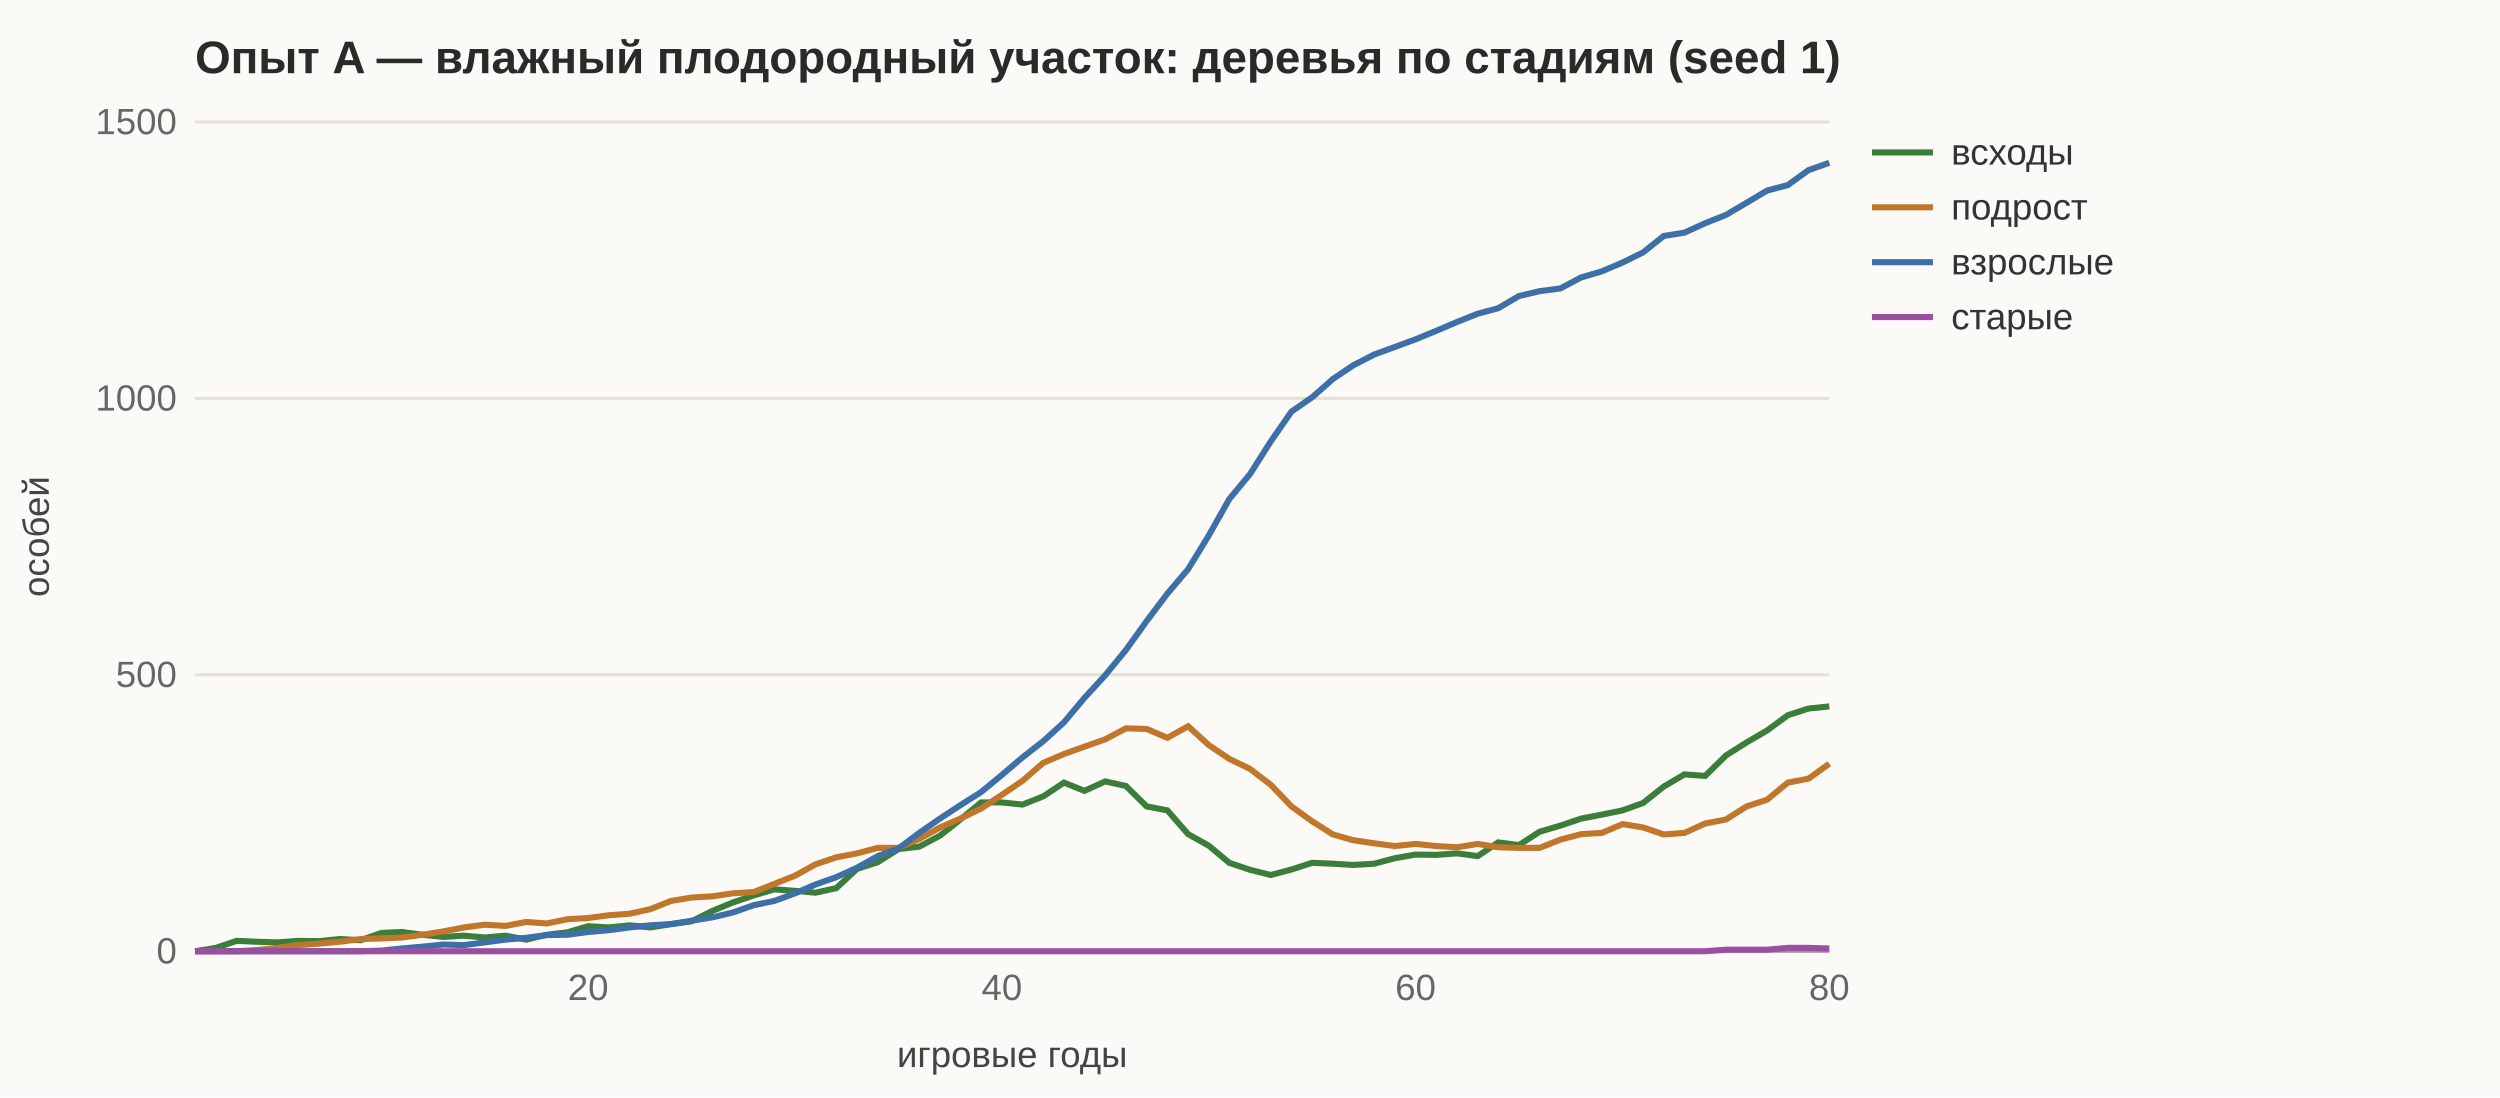
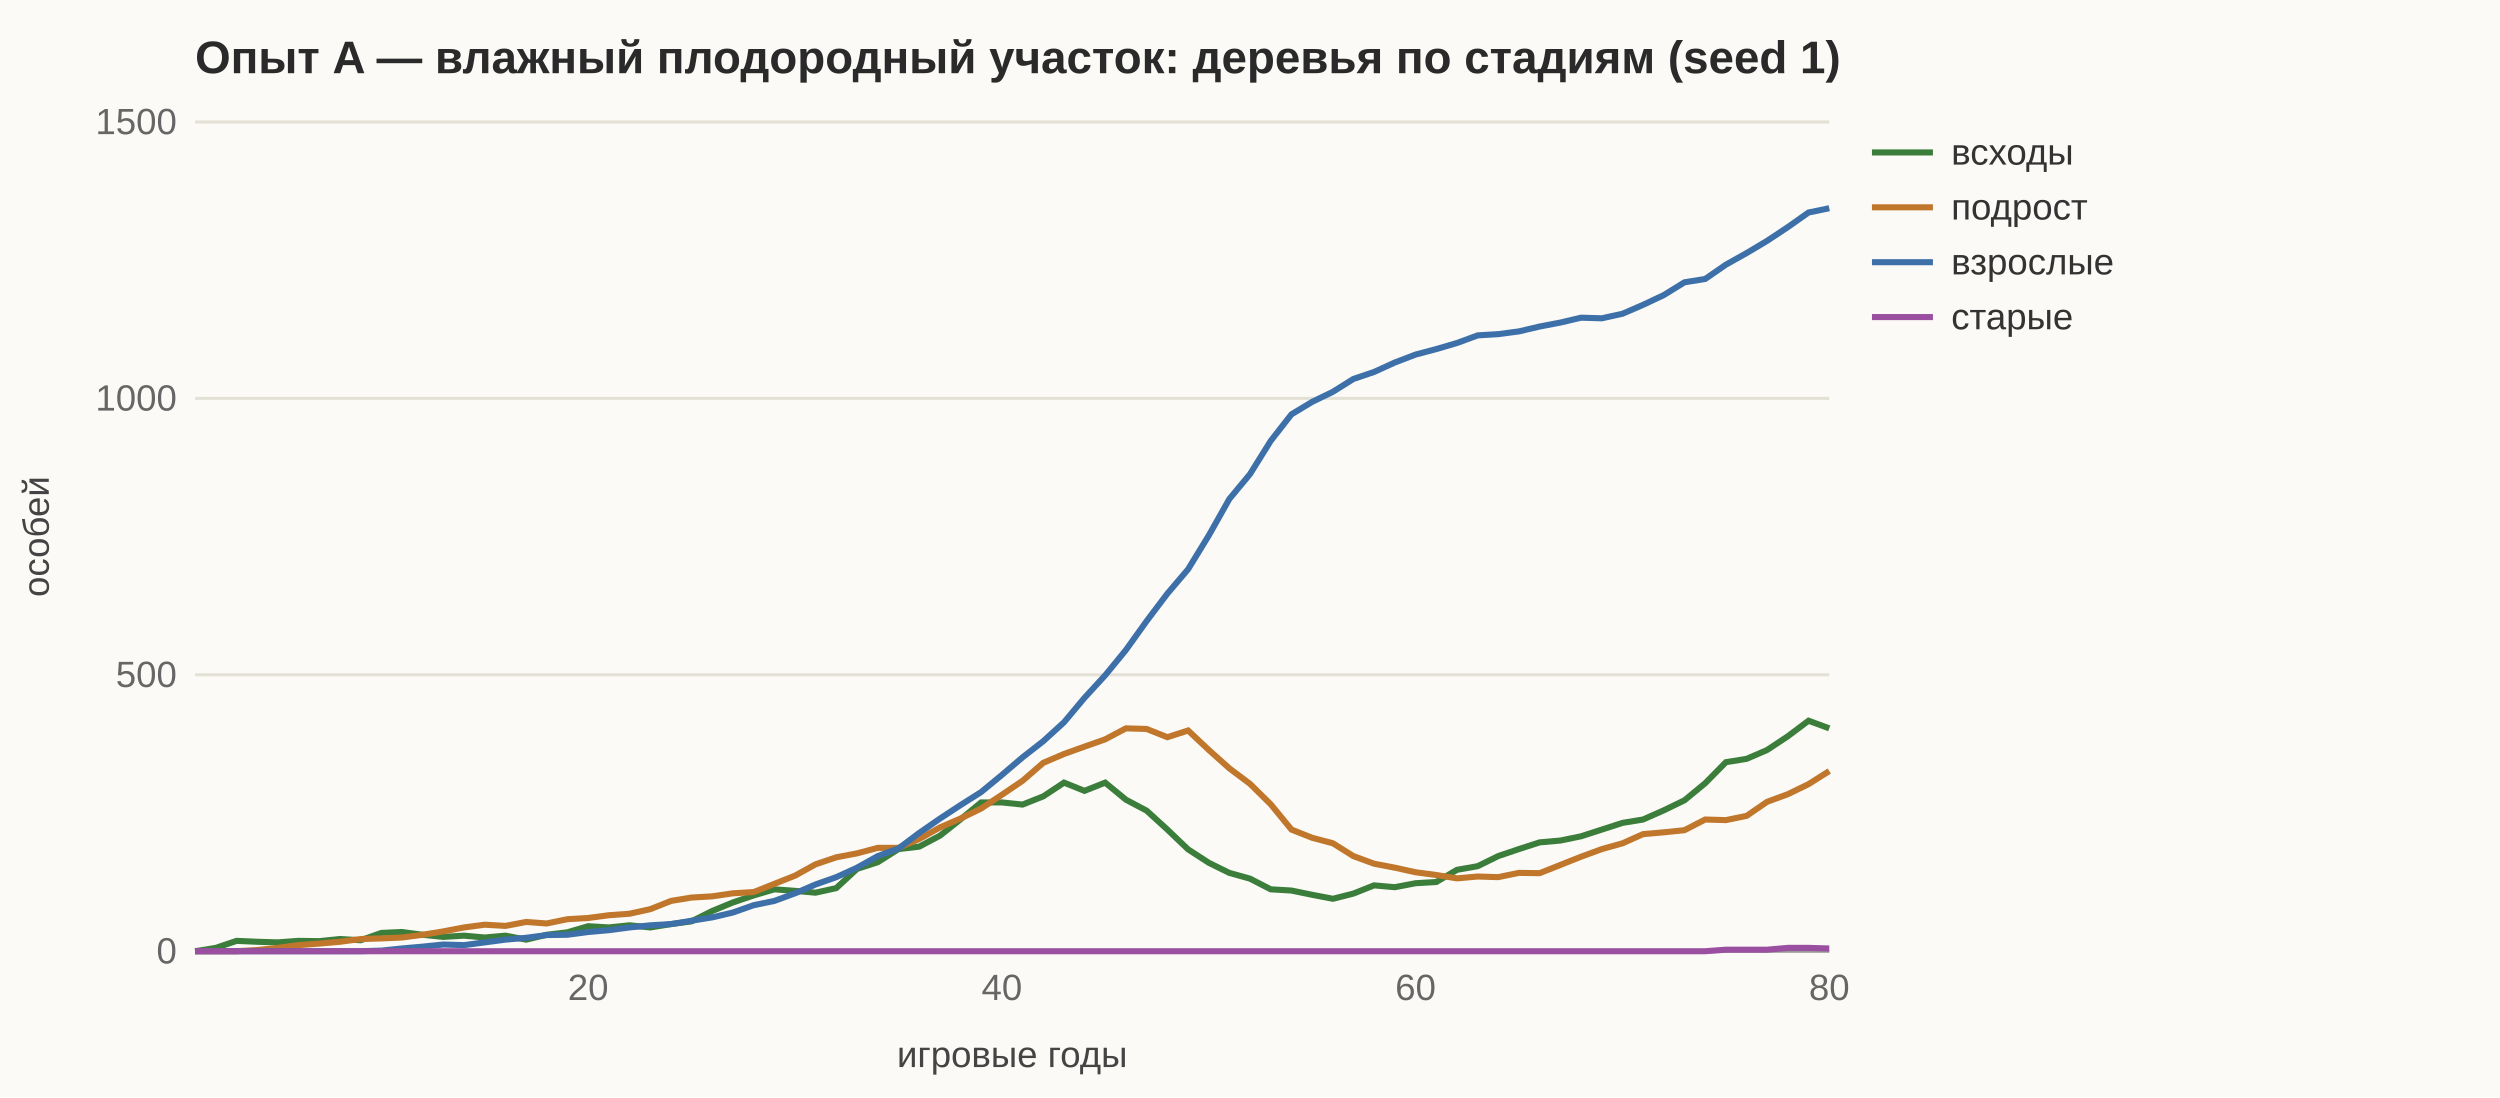
<svg xmlns="http://www.w3.org/2000/svg" viewBox="0 0 820 360" width="820" height="360" font-family="Segoe UI, Arial, sans-serif" font-size="12">
  <rect width="820" height="360" fill="#fbfaf6" />
  <text x="64" y="24" font-size="15" font-weight="600" fill="#2a2a2a">Опыт A — влажный плодородный участок: деревья по стадиям (seed 1)</text>
  <line x1="64" x2="600" y1="312" y2="312" stroke="#e3e0d6" />
  <text x="58" y="316" text-anchor="end" fill="#666">0</text>
  <line x1="64" x2="600" y1="221.333" y2="221.333" stroke="#e3e0d6" />
  <text x="58" y="225.333" text-anchor="end" fill="#666">500</text>
  <line x1="64" x2="600" y1="130.667" y2="130.667" stroke="#e3e0d6" />
  <text x="58" y="134.667" text-anchor="end" fill="#666">1000</text>
  <line x1="64" x2="600" y1="40" y2="40" stroke="#e3e0d6" />
  <text x="58" y="44" text-anchor="end" fill="#666">1500</text>
  <text x="192.911" y="328" text-anchor="middle" fill="#666">20</text>
  <text x="328.608" y="328" text-anchor="middle" fill="#666">40</text>
  <text x="464.304" y="328" text-anchor="middle" fill="#666">60</text>
  <text x="600" y="328" text-anchor="middle" fill="#666">80</text>
  <line x1="64" x2="600" y1="312" y2="312" stroke="#999" />
  <text x="332" y="350" text-anchor="middle" fill="#444">игровые годы</text>
  <text x="16" y="176" text-anchor="middle" fill="#444" transform="rotate(-90 16 176)">особей</text>
-   <path d="M64.0,312.0 L70.8,310.9 L77.6,308.6 L84.4,308.9 L91.1,309.1 L97.9,308.6 L104.7,308.7 L111.5,308.0 L118.3,308.4 L125.1,306.0 L131.8,305.7 L138.6,306.6 L145.4,307.3 L152.2,306.9 L159.0,307.5 L165.8,306.9 L172.6,308.2 L179.3,306.6 L186.1,305.8 L192.9,303.8 L199.7,304.2 L206.5,303.5 L213.3,304.2 L220.1,303.1 L226.8,302.2 L233.6,298.8 L240.4,296.0 L247.2,293.7 L254.0,291.7 L260.8,292.2 L267.5,292.8 L274.3,291.3 L281.1,285.0 L287.9,282.8 L294.7,278.5 L301.5,277.7 L308.3,274.1 L315.0,268.8 L321.8,263.2 L328.6,263.2 L335.4,263.9 L342.2,261.2 L349.0,256.7 L355.7,259.4 L362.5,256.3 L369.3,257.8 L376.1,264.5 L382.9,265.8 L389.7,273.6 L396.5,277.4 L403.2,283.0 L410.0,285.3 L416.8,287.0 L423.6,285.2 L430.4,283.0 L437.2,283.3 L443.9,283.7 L450.7,283.3 L457.5,281.5 L464.3,280.3 L471.1,280.4 L477.9,279.9 L484.7,280.8 L491.4,276.3 L498.2,277.2 L505.0,272.8 L511.8,270.8 L518.6,268.5 L525.4,267.2 L532.2,265.8 L538.9,263.4 L545.7,258.0 L552.5,254.0 L559.3,254.5 L566.1,247.8 L572.9,243.5 L579.6,239.6 L586.4,234.6 L593.2,232.4 L600.0,231.7" fill="none" stroke="#3b7d3a" stroke-width="2" />
+   <path d="M64.0,312.0 L70.8,310.9 L77.6,308.6 L84.4,308.9 L91.1,309.1 L97.9,308.6 L104.7,308.7 L111.5,308.0 L118.3,308.4 L125.1,306.0 L131.8,305.7 L138.6,306.6 L145.4,307.3 L152.2,306.9 L159.0,307.5 L165.8,306.9 L172.6,308.2 L179.3,306.6 L186.1,305.8 L192.9,303.8 L199.7,304.2 L206.5,303.5 L213.3,304.2 L220.1,303.1 L226.8,302.2 L233.6,298.8 L240.4,296.0 L247.2,293.7 L254.0,291.7 L260.8,292.2 L267.5,292.8 L274.3,291.3 L281.1,285.0 L287.9,282.8 L294.7,278.5 L301.5,277.7 L308.3,274.1 L315.0,268.8 L321.8,263.2 L328.6,263.2 L335.4,263.9 L342.2,261.2 L349.0,256.7 L355.7,259.4 L362.5,256.7 L369.3,262.3 L376.1,265.9 L382.9,272.1 L389.7,278.6 L396.5,283.0 L403.2,286.3 L410.0,288.2 L416.8,291.7 L423.6,292.1 L430.4,293.5 L437.2,294.8 L443.9,293.1 L450.7,290.4 L457.5,291.0 L464.3,289.7 L471.1,289.3 L477.9,285.3 L484.7,284.1 L491.4,280.8 L498.2,278.5 L505.0,276.3 L511.8,275.7 L518.6,274.3 L525.4,272.1 L532.2,269.9 L538.9,268.8 L545.7,265.8 L552.5,262.5 L559.3,256.9 L566.1,250.0 L572.9,248.9 L579.6,246.0 L586.4,241.5 L593.2,236.4 L600.0,238.9" fill="none" stroke="#3b7d3a" stroke-width="2" />
  <line x1="614" x2="634" y1="50" y2="50" stroke="#3b7d3a" stroke-width="2" />
  <text x="640" y="54" fill="#333">всходы</text>
-   <path d="M64.0,312.0 L70.8,312.0 L77.6,312.0 L84.4,311.6 L91.1,310.9 L97.9,310.0 L104.7,309.5 L111.5,308.9 L118.3,308.0 L125.1,307.8 L131.8,307.5 L138.6,306.6 L145.4,305.5 L152.2,304.2 L159.0,303.3 L165.8,303.7 L172.6,302.4 L179.3,302.9 L186.1,301.5 L192.9,301.1 L199.7,300.2 L206.5,299.7 L213.3,298.2 L220.1,295.5 L226.8,294.4 L233.6,294.0 L240.4,293.0 L247.2,292.6 L254.0,289.9 L260.8,287.2 L267.5,283.5 L274.3,281.2 L281.1,279.9 L287.9,278.1 L294.7,278.1 L301.5,275.2 L308.3,271.4 L315.0,268.5 L321.8,265.2 L328.6,260.7 L335.4,256.1 L342.2,250.2 L349.0,247.3 L355.7,244.9 L362.5,242.5 L369.3,238.9 L376.1,239.1 L382.9,242.0 L389.7,238.2 L396.5,244.4 L403.2,248.9 L410.0,252.2 L416.8,257.4 L423.6,264.5 L430.4,269.4 L437.2,273.7 L443.9,275.6 L450.7,276.6 L457.5,277.5 L464.3,276.8 L471.1,277.5 L477.9,277.9 L484.7,276.8 L491.4,277.9 L498.2,278.1 L505.0,278.1 L511.8,275.4 L518.6,273.6 L525.4,273.2 L532.2,270.3 L538.9,271.4 L545.7,273.7 L552.5,273.2 L559.3,270.1 L566.1,268.8 L572.9,264.5 L579.6,262.3 L586.4,256.7 L593.2,255.4 L600.0,250.5" fill="none" stroke="#c0762b" stroke-width="2" />
+   <path d="M64.0,312.0 L70.8,312.0 L77.6,312.0 L84.4,311.6 L91.1,310.9 L97.9,310.0 L104.7,309.5 L111.5,308.9 L118.3,308.0 L125.1,307.8 L131.8,307.5 L138.6,306.6 L145.4,305.5 L152.2,304.2 L159.0,303.3 L165.8,303.7 L172.6,302.4 L179.3,302.9 L186.1,301.5 L192.9,301.1 L199.7,300.2 L206.5,299.7 L213.3,298.2 L220.1,295.5 L226.8,294.4 L233.6,294.0 L240.4,293.0 L247.2,292.6 L254.0,289.9 L260.8,287.2 L267.5,283.5 L274.3,281.2 L281.1,279.9 L287.9,278.1 L294.7,278.1 L301.5,275.2 L308.3,271.4 L315.0,268.5 L321.8,265.2 L328.6,260.7 L335.4,256.1 L342.2,250.2 L349.0,247.3 L355.7,244.9 L362.5,242.5 L369.3,238.9 L376.1,239.1 L382.9,241.8 L389.7,239.6 L396.5,246.0 L403.2,252.0 L410.0,257.1 L416.8,263.8 L423.6,272.1 L430.4,274.8 L437.2,276.6 L443.9,280.8 L450.7,283.3 L457.5,284.6 L464.3,286.1 L471.1,287.0 L477.9,288.1 L484.7,287.5 L491.4,287.7 L498.2,286.3 L505.0,286.4 L511.8,283.7 L518.6,281.0 L525.4,278.5 L532.2,276.6 L538.9,273.6 L545.7,273.0 L552.5,272.3 L559.3,268.8 L566.1,269.0 L572.9,267.6 L579.6,263.0 L586.4,260.5 L593.2,257.2 L600.0,252.9" fill="none" stroke="#c0762b" stroke-width="2" />
  <line x1="614" x2="634" y1="68" y2="68" stroke="#c0762b" stroke-width="2" />
  <text x="640" y="72" fill="#333">подрост</text>
-   <path d="M64.0,312.0 L70.8,312.0 L77.6,312.0 L84.4,312.0 L91.1,312.0 L97.9,312.0 L104.7,312.0 L111.5,312.0 L118.3,312.0 L125.1,311.8 L131.8,311.1 L138.6,310.5 L145.4,309.8 L152.2,310.0 L159.0,309.1 L165.8,308.2 L172.6,307.6 L179.3,306.7 L186.1,306.6 L192.9,305.7 L199.7,305.1 L206.5,304.2 L213.3,303.5 L220.1,303.1 L226.8,302.0 L233.6,300.9 L240.4,299.3 L247.2,296.9 L254.0,295.5 L260.8,293.0 L267.5,290.1 L274.3,287.7 L281.1,284.6 L287.9,280.8 L294.7,278.3 L301.5,273.2 L308.3,268.5 L315.0,264.1 L321.8,259.8 L328.6,254.2 L335.4,248.4 L342.2,243.1 L349.0,236.9 L355.7,228.9 L362.5,221.5 L369.3,213.2 L376.1,203.7 L382.9,194.7 L389.7,186.7 L396.5,175.6 L403.2,163.7 L410.0,155.5 L416.8,144.8 L423.6,135.0 L430.4,130.3 L437.2,124.3 L443.9,119.8 L450.7,116.3 L457.5,113.8 L464.3,111.3 L471.1,108.5 L477.9,105.6 L484.7,102.9 L491.4,101.1 L498.2,97.1 L505.0,95.5 L511.8,94.6 L518.6,91.0 L525.4,89.0 L532.2,86.1 L538.9,82.8 L545.7,77.4 L552.5,76.3 L559.3,73.2 L566.1,70.5 L572.9,66.5 L579.6,62.5 L586.4,60.7 L593.2,55.8 L600.0,53.4" fill="none" stroke="#3d6fa8" stroke-width="2" />
+   <path d="M64.0,312.0 L70.8,312.0 L77.6,312.0 L84.4,312.0 L91.1,312.0 L97.9,312.0 L104.7,312.0 L111.5,312.0 L118.3,312.0 L125.1,311.8 L131.8,311.1 L138.6,310.5 L145.4,309.8 L152.2,310.0 L159.0,309.1 L165.8,308.2 L172.6,307.6 L179.3,306.7 L186.1,306.6 L192.9,305.7 L199.7,305.1 L206.5,304.2 L213.3,303.5 L220.1,303.1 L226.8,302.0 L233.6,300.9 L240.4,299.3 L247.2,296.9 L254.0,295.5 L260.8,293.0 L267.5,290.1 L274.3,287.7 L281.1,284.6 L287.9,280.8 L294.7,278.3 L301.5,273.2 L308.3,268.5 L315.0,264.1 L321.8,259.8 L328.6,254.2 L335.4,248.4 L342.2,243.1 L349.0,236.9 L355.7,228.9 L362.5,221.5 L369.3,213.2 L376.1,203.7 L382.9,194.7 L389.7,186.7 L396.5,175.6 L403.2,163.7 L410.0,155.5 L416.8,144.6 L423.6,135.9 L430.4,131.8 L437.2,128.5 L443.9,124.3 L450.7,122.0 L457.5,118.9 L464.3,116.3 L471.1,114.5 L477.9,112.5 L484.7,110.0 L491.4,109.6 L498.2,108.7 L505.0,107.1 L511.8,105.8 L518.6,104.2 L525.4,104.4 L532.2,102.9 L538.9,100.0 L545.7,96.8 L552.5,92.6 L559.3,91.5 L566.1,86.8 L572.9,83.0 L579.6,79.0 L586.4,74.5 L593.2,69.7 L600.0,68.3" fill="none" stroke="#3d6fa8" stroke-width="2" />
  <line x1="614" x2="634" y1="86" y2="86" stroke="#3d6fa8" stroke-width="2" />
  <text x="640" y="90" fill="#333">взрослые</text>
  <path d="M64.0,312.0 L70.8,312.0 L77.6,312.0 L84.4,312.0 L91.1,312.0 L97.9,312.0 L104.7,312.0 L111.5,312.0 L118.3,312.0 L125.1,312.0 L131.8,312.0 L138.6,312.0 L145.4,312.0 L152.2,312.0 L159.0,312.0 L165.8,312.0 L172.6,312.0 L179.3,312.0 L186.1,312.0 L192.9,312.0 L199.7,312.0 L206.5,312.0 L213.3,312.0 L220.1,312.0 L226.8,312.0 L233.6,312.0 L240.4,312.0 L247.2,312.0 L254.0,312.0 L260.8,312.0 L267.5,312.0 L274.3,312.0 L281.1,312.0 L287.9,312.0 L294.7,312.0 L301.5,312.0 L308.3,312.0 L315.0,312.0 L321.8,312.0 L328.6,312.0 L335.4,312.0 L342.2,312.0 L349.0,312.0 L355.7,312.0 L362.5,312.0 L369.3,312.0 L376.1,312.0 L382.9,312.0 L389.7,312.0 L396.5,312.0 L403.2,312.0 L410.0,312.0 L416.8,312.0 L423.6,312.0 L430.4,312.0 L437.2,312.0 L443.9,312.0 L450.7,312.0 L457.5,312.0 L464.3,312.0 L471.1,312.0 L477.9,312.0 L484.7,312.0 L491.4,312.0 L498.2,312.0 L505.0,312.0 L511.8,312.0 L518.6,312.0 L525.4,312.0 L532.2,312.0 L538.9,312.0 L545.7,312.0 L552.5,312.0 L559.3,312.0 L566.1,311.5 L572.9,311.5 L579.6,311.5 L586.4,310.9 L593.2,310.9 L600.0,311.1" fill="none" stroke="#9a4fa0" stroke-width="2" />
  <line x1="614" x2="634" y1="104" y2="104" stroke="#9a4fa0" stroke-width="2" />
  <text x="640" y="108" fill="#333">старые</text>
</svg>
